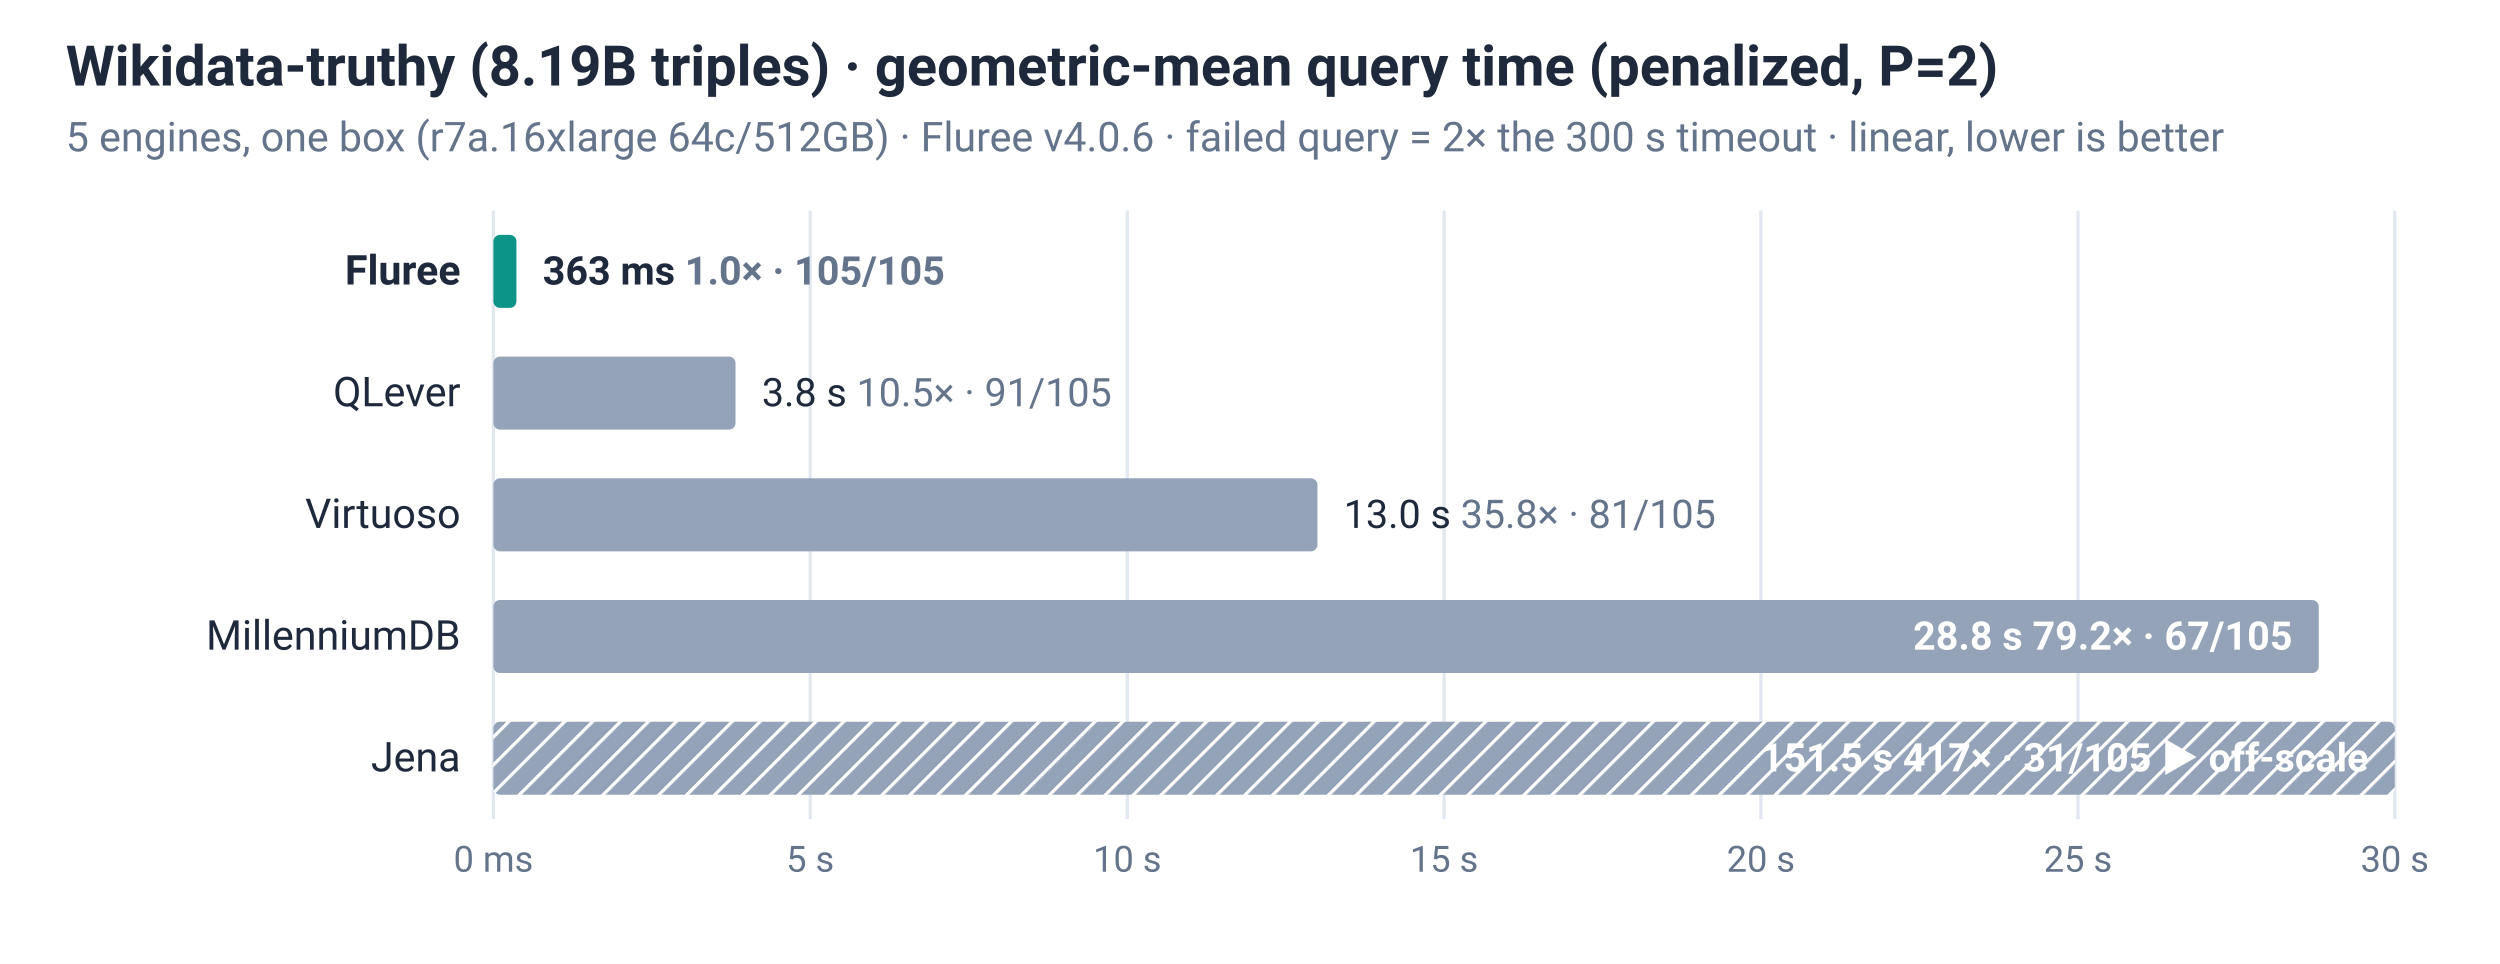
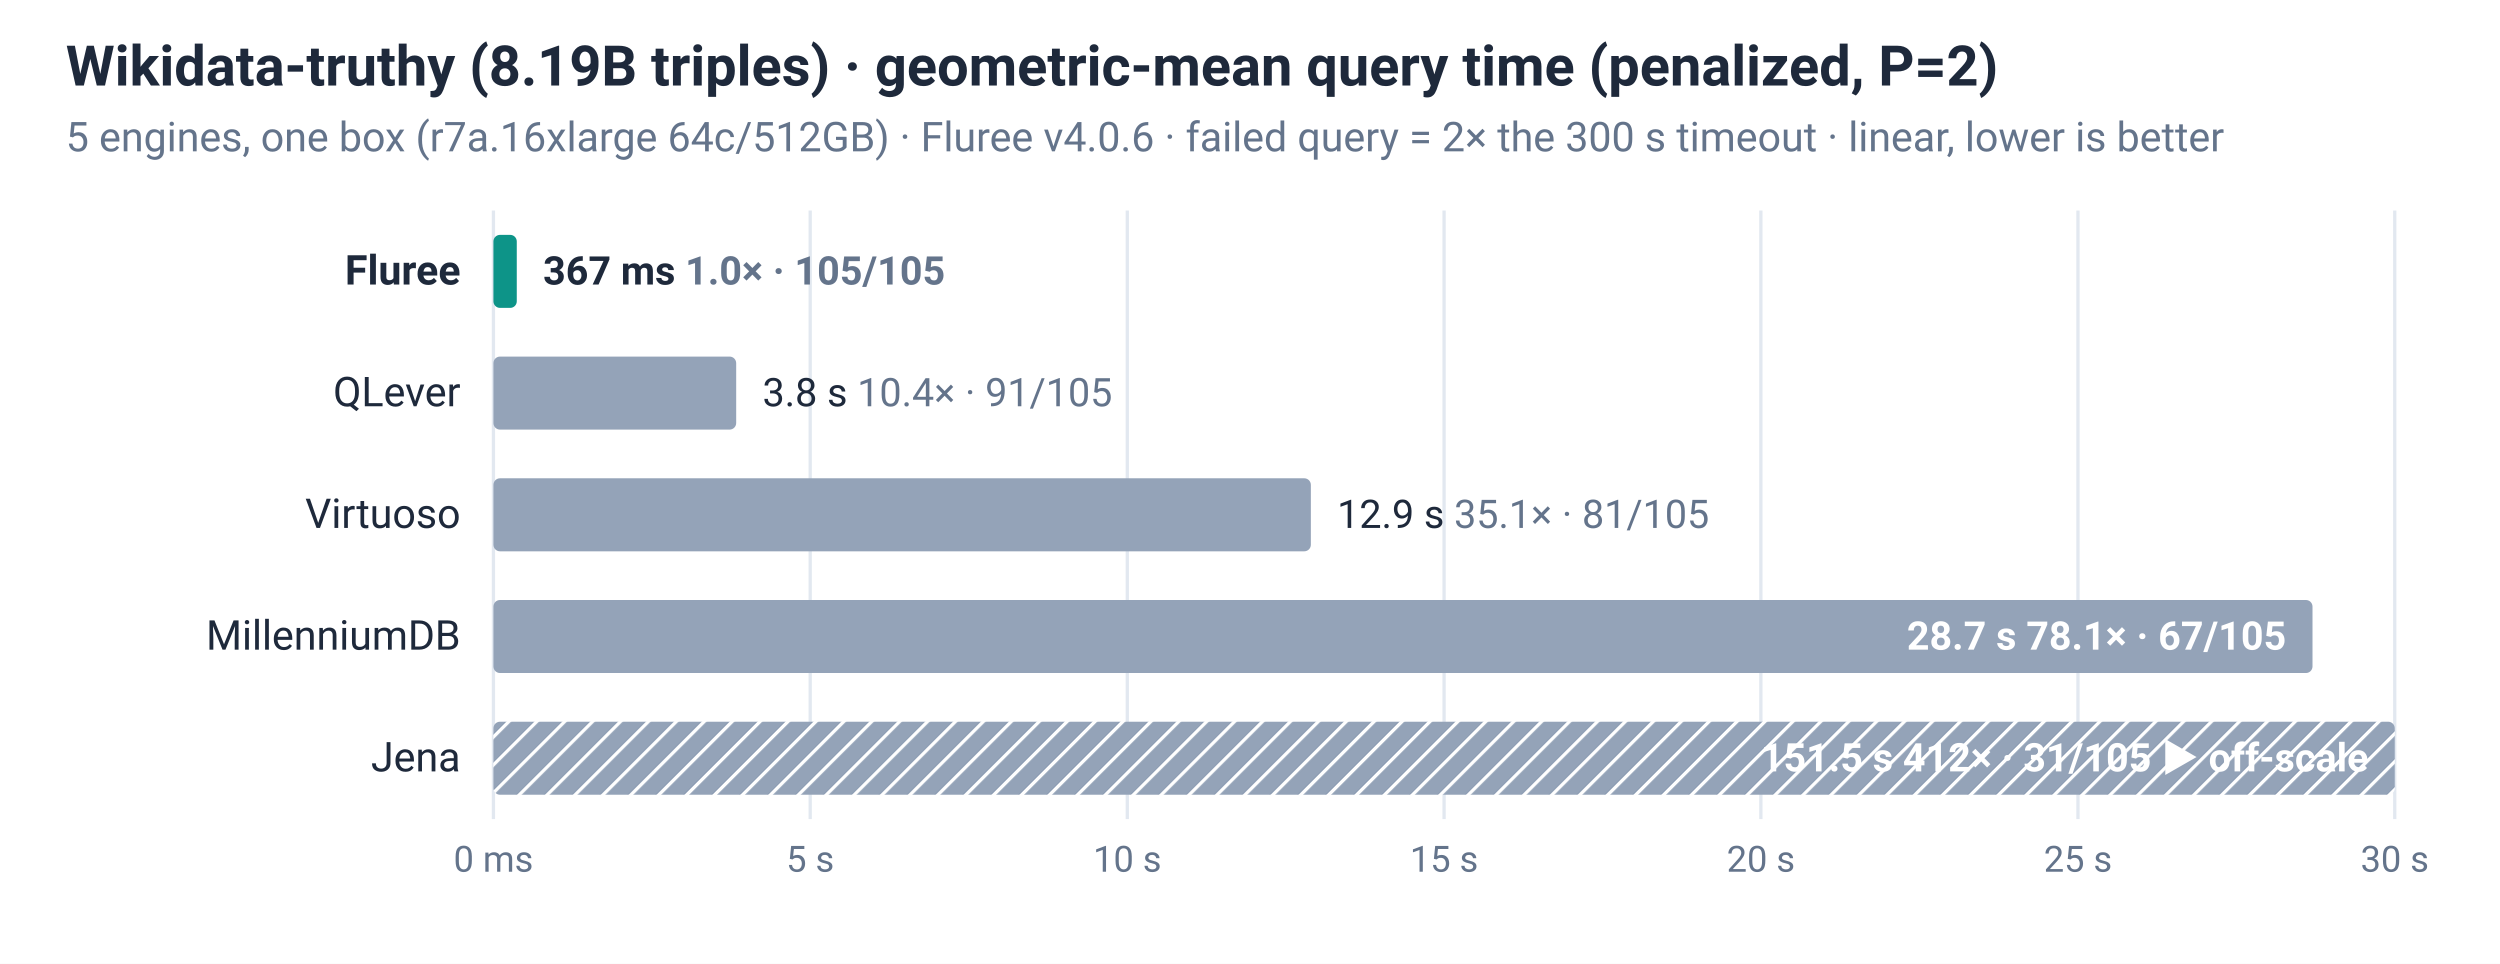
<svg xmlns="http://www.w3.org/2000/svg" width="760" height="293" viewBox="0 0 760 293" font-family="-apple-system,Segoe UI,Roboto,Helvetica,Arial,sans-serif">
  <defs>
    <pattern id="offscale" width="6" height="6" patternTransform="rotate(45)" patternUnits="userSpaceOnUse">
      <rect width="6" height="6" fill="#94a3b8" />
      <line x1="0" y1="0" x2="0" y2="6" stroke="white" stroke-width="2" />
    </pattern>
  </defs>
  <rect width="760" height="293" fill="white" />
  <text x="20" y="26" font-size="17" font-weight="700" fill="#1e293b">Wikidata-truthy (8.19B triples) · geometric-mean query time (penalized, P=2)</text>
  <text x="20" y="46" font-size="12.5" fill="#64748b">5 engines, one box (r7a.16xlarge 64c/512GB) · Fluree v4.0.6 · failed query = 2× the 300 s timeout · linear, lower is better</text>
  <line x1="150.0" y1="64" x2="150.0" y2="249" stroke="#e2e8f0" stroke-width="1" />
  <text x="150.0" y="265" font-size="11" fill="#64748b" text-anchor="middle">0 ms</text>
  <line x1="246.3" y1="64" x2="246.3" y2="249" stroke="#e2e8f0" stroke-width="1" />
  <text x="246.3" y="265" font-size="11" fill="#64748b" text-anchor="middle">5 s</text>
  <line x1="342.7" y1="64" x2="342.7" y2="249" stroke="#e2e8f0" stroke-width="1" />
  <text x="342.7" y="265" font-size="11" fill="#64748b" text-anchor="middle">10 s</text>
  <line x1="439.0" y1="64" x2="439.0" y2="249" stroke="#e2e8f0" stroke-width="1" />
  <text x="439.0" y="265" font-size="11" fill="#64748b" text-anchor="middle">15 s</text>
  <line x1="535.3" y1="64" x2="535.3" y2="249" stroke="#e2e8f0" stroke-width="1" />
  <text x="535.3" y="265" font-size="11" fill="#64748b" text-anchor="middle">20 s</text>
  <line x1="631.7" y1="64" x2="631.7" y2="249" stroke="#e2e8f0" stroke-width="1" />
  <text x="631.7" y="265" font-size="11" fill="#64748b" text-anchor="middle">25 s</text>
  <line x1="728.0" y1="64" x2="728.0" y2="249" stroke="#e2e8f0" stroke-width="1" />
  <text x="728.0" y="265" font-size="11" fill="#64748b" text-anchor="middle">30 s</text>
  <text x="140" y="86.5" font-size="12.5" font-weight="700" fill="#1e293b" text-anchor="end">Fluree</text>
-   <rect x="150" y="71.4" width="7.0" height="22.2" rx="2" fill="#0d9488" />
-   <text x="165.0" y="86.5" font-size="12" font-weight="700" fill="#1e293b">363 ms  <tspan fill="#64748b">1.0× · 105/105</tspan>
+   <rect x="150" y="71.4" width="7.1" height="22.2" rx="2" fill="#0d9488" />
+   <text x="165.1" y="86.5" font-size="12" font-weight="700" fill="#1e293b">367 ms  <tspan fill="#64748b">1.0× · 105/105</tspan>
  </text>
  <text x="140" y="123.5" font-size="12.5" font-weight="400" fill="#1e293b" text-anchor="end">QLever</text>
-   <rect x="150" y="108.4" width="73.6" height="22.2" rx="2" fill="#94a3b8" />
-   <text x="231.6" y="123.5" font-size="12" font-weight="400" fill="#1e293b">3.8 s  <tspan fill="#64748b">10.5× · 91/105</tspan>
+   <rect x="150" y="108.4" width="73.8" height="22.2" rx="2" fill="#94a3b8" />
+   <text x="231.8" y="123.5" font-size="12" font-weight="400" fill="#1e293b">3.8 s  <tspan fill="#64748b">10.4× · 91/105</tspan>
  </text>
  <text x="140" y="160.5" font-size="12.5" font-weight="400" fill="#1e293b" text-anchor="end">Virtuoso</text>
-   <rect x="150" y="145.4" width="250.5" height="22.2" rx="2" fill="#94a3b8" />
-   <text x="408.5" y="160.5" font-size="12" font-weight="400" fill="#1e293b">13.0 s  <tspan fill="#64748b">35.8× · 81/105</tspan>
+   <rect x="150" y="145.4" width="248.5" height="22.2" rx="2" fill="#94a3b8" />
+   <text x="406.5" y="160.5" font-size="12" font-weight="400" fill="#1e293b">12.9 s  <tspan fill="#64748b">35.1× · 81/105</tspan>
  </text>
  <text x="140" y="197.5" font-size="12.5" font-weight="400" fill="#1e293b" text-anchor="end">MillenniumDB</text>
-   <rect x="150" y="182.4" width="554.9" height="22.2" rx="2" fill="#94a3b8" />
-   <text x="696.9" y="197.5" font-size="12" font-weight="700" fill="white" text-anchor="end">28.8 s   79.2× · 67/105</text>
+   <rect x="150" y="182.4" width="553.0" height="22.2" rx="2" fill="#94a3b8" />
+   <text x="695.0" y="197.5" font-size="12" font-weight="700" fill="white" text-anchor="end">28.7 s   78.1× · 67/105</text>
  <text x="140" y="234.5" font-size="12.5" font-weight="400" fill="#1e293b" text-anchor="end">Jena</text>
  <rect x="150" y="219.4" width="578.0" height="22.2" rx="2" fill="url(#offscale)" />
-   <text x="720.0" y="234.5" font-size="12" font-weight="700" fill="white" text-anchor="end">151.5 s   417× · 31/105  ▶ off-scale</text>
+   <text x="720.0" y="234.5" font-size="12" font-weight="700" fill="white" text-anchor="end">151.5 s   412× · 31/105  ▶ off-scale</text>
</svg>
